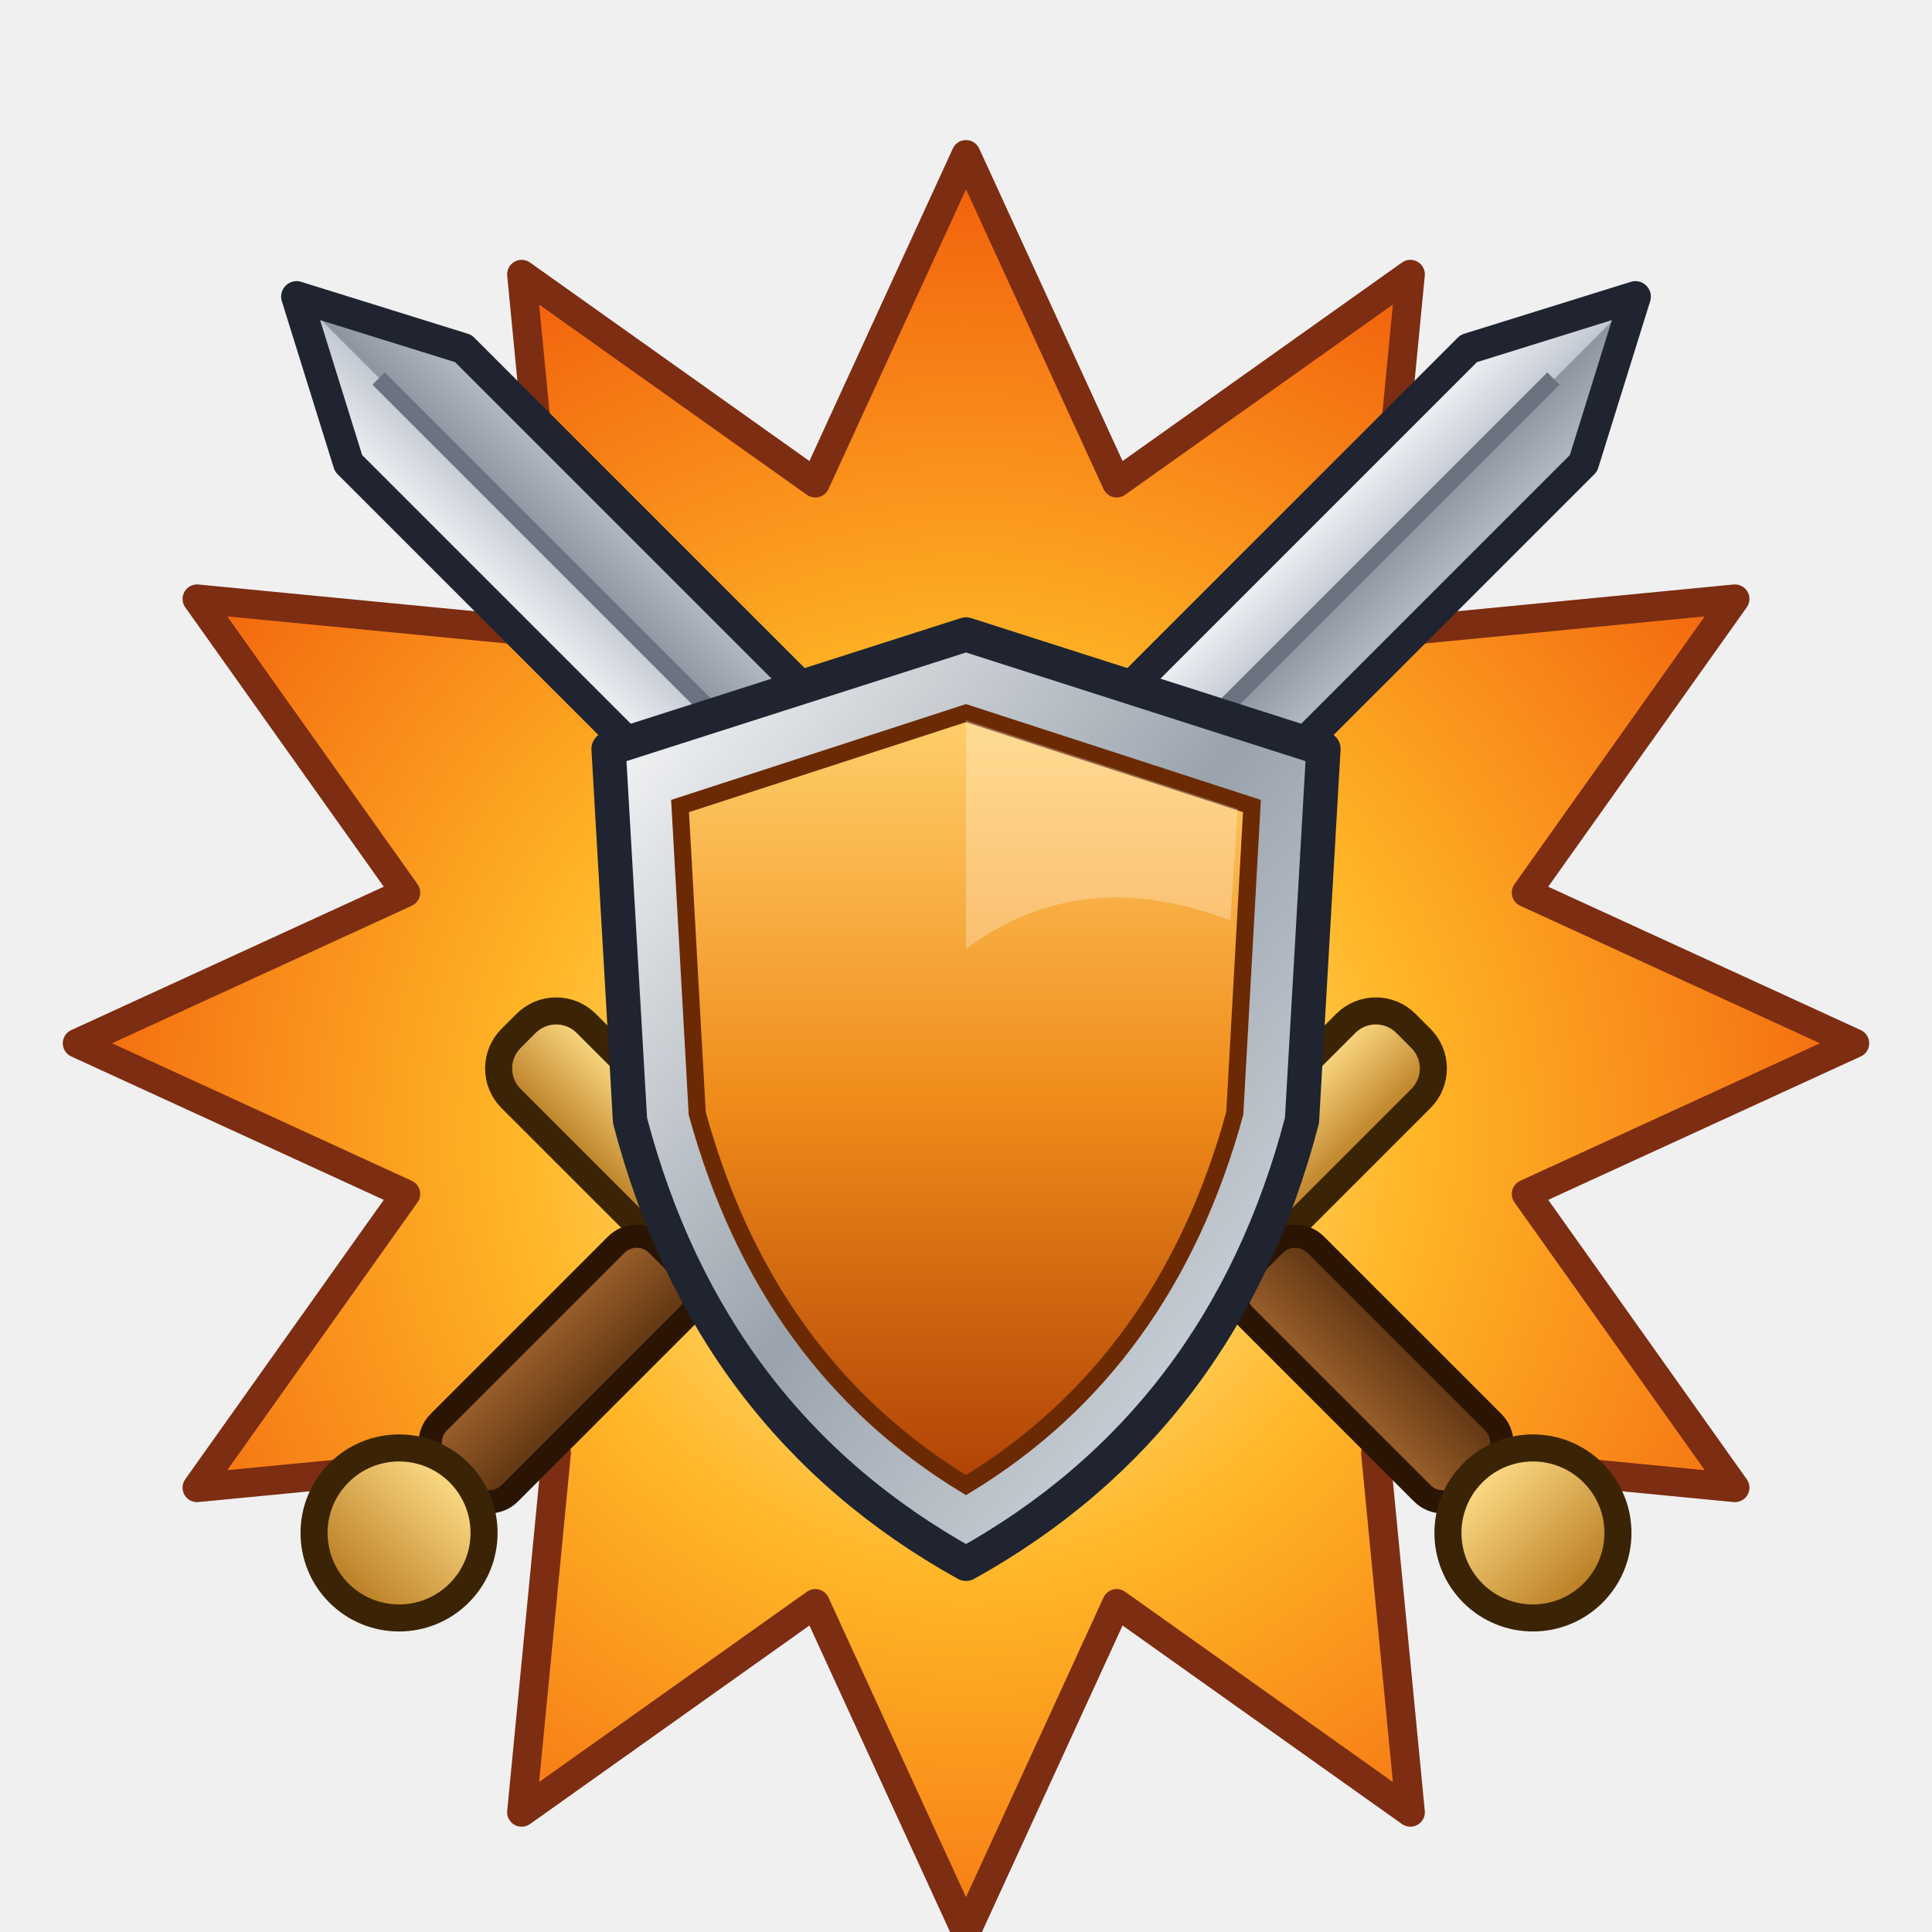
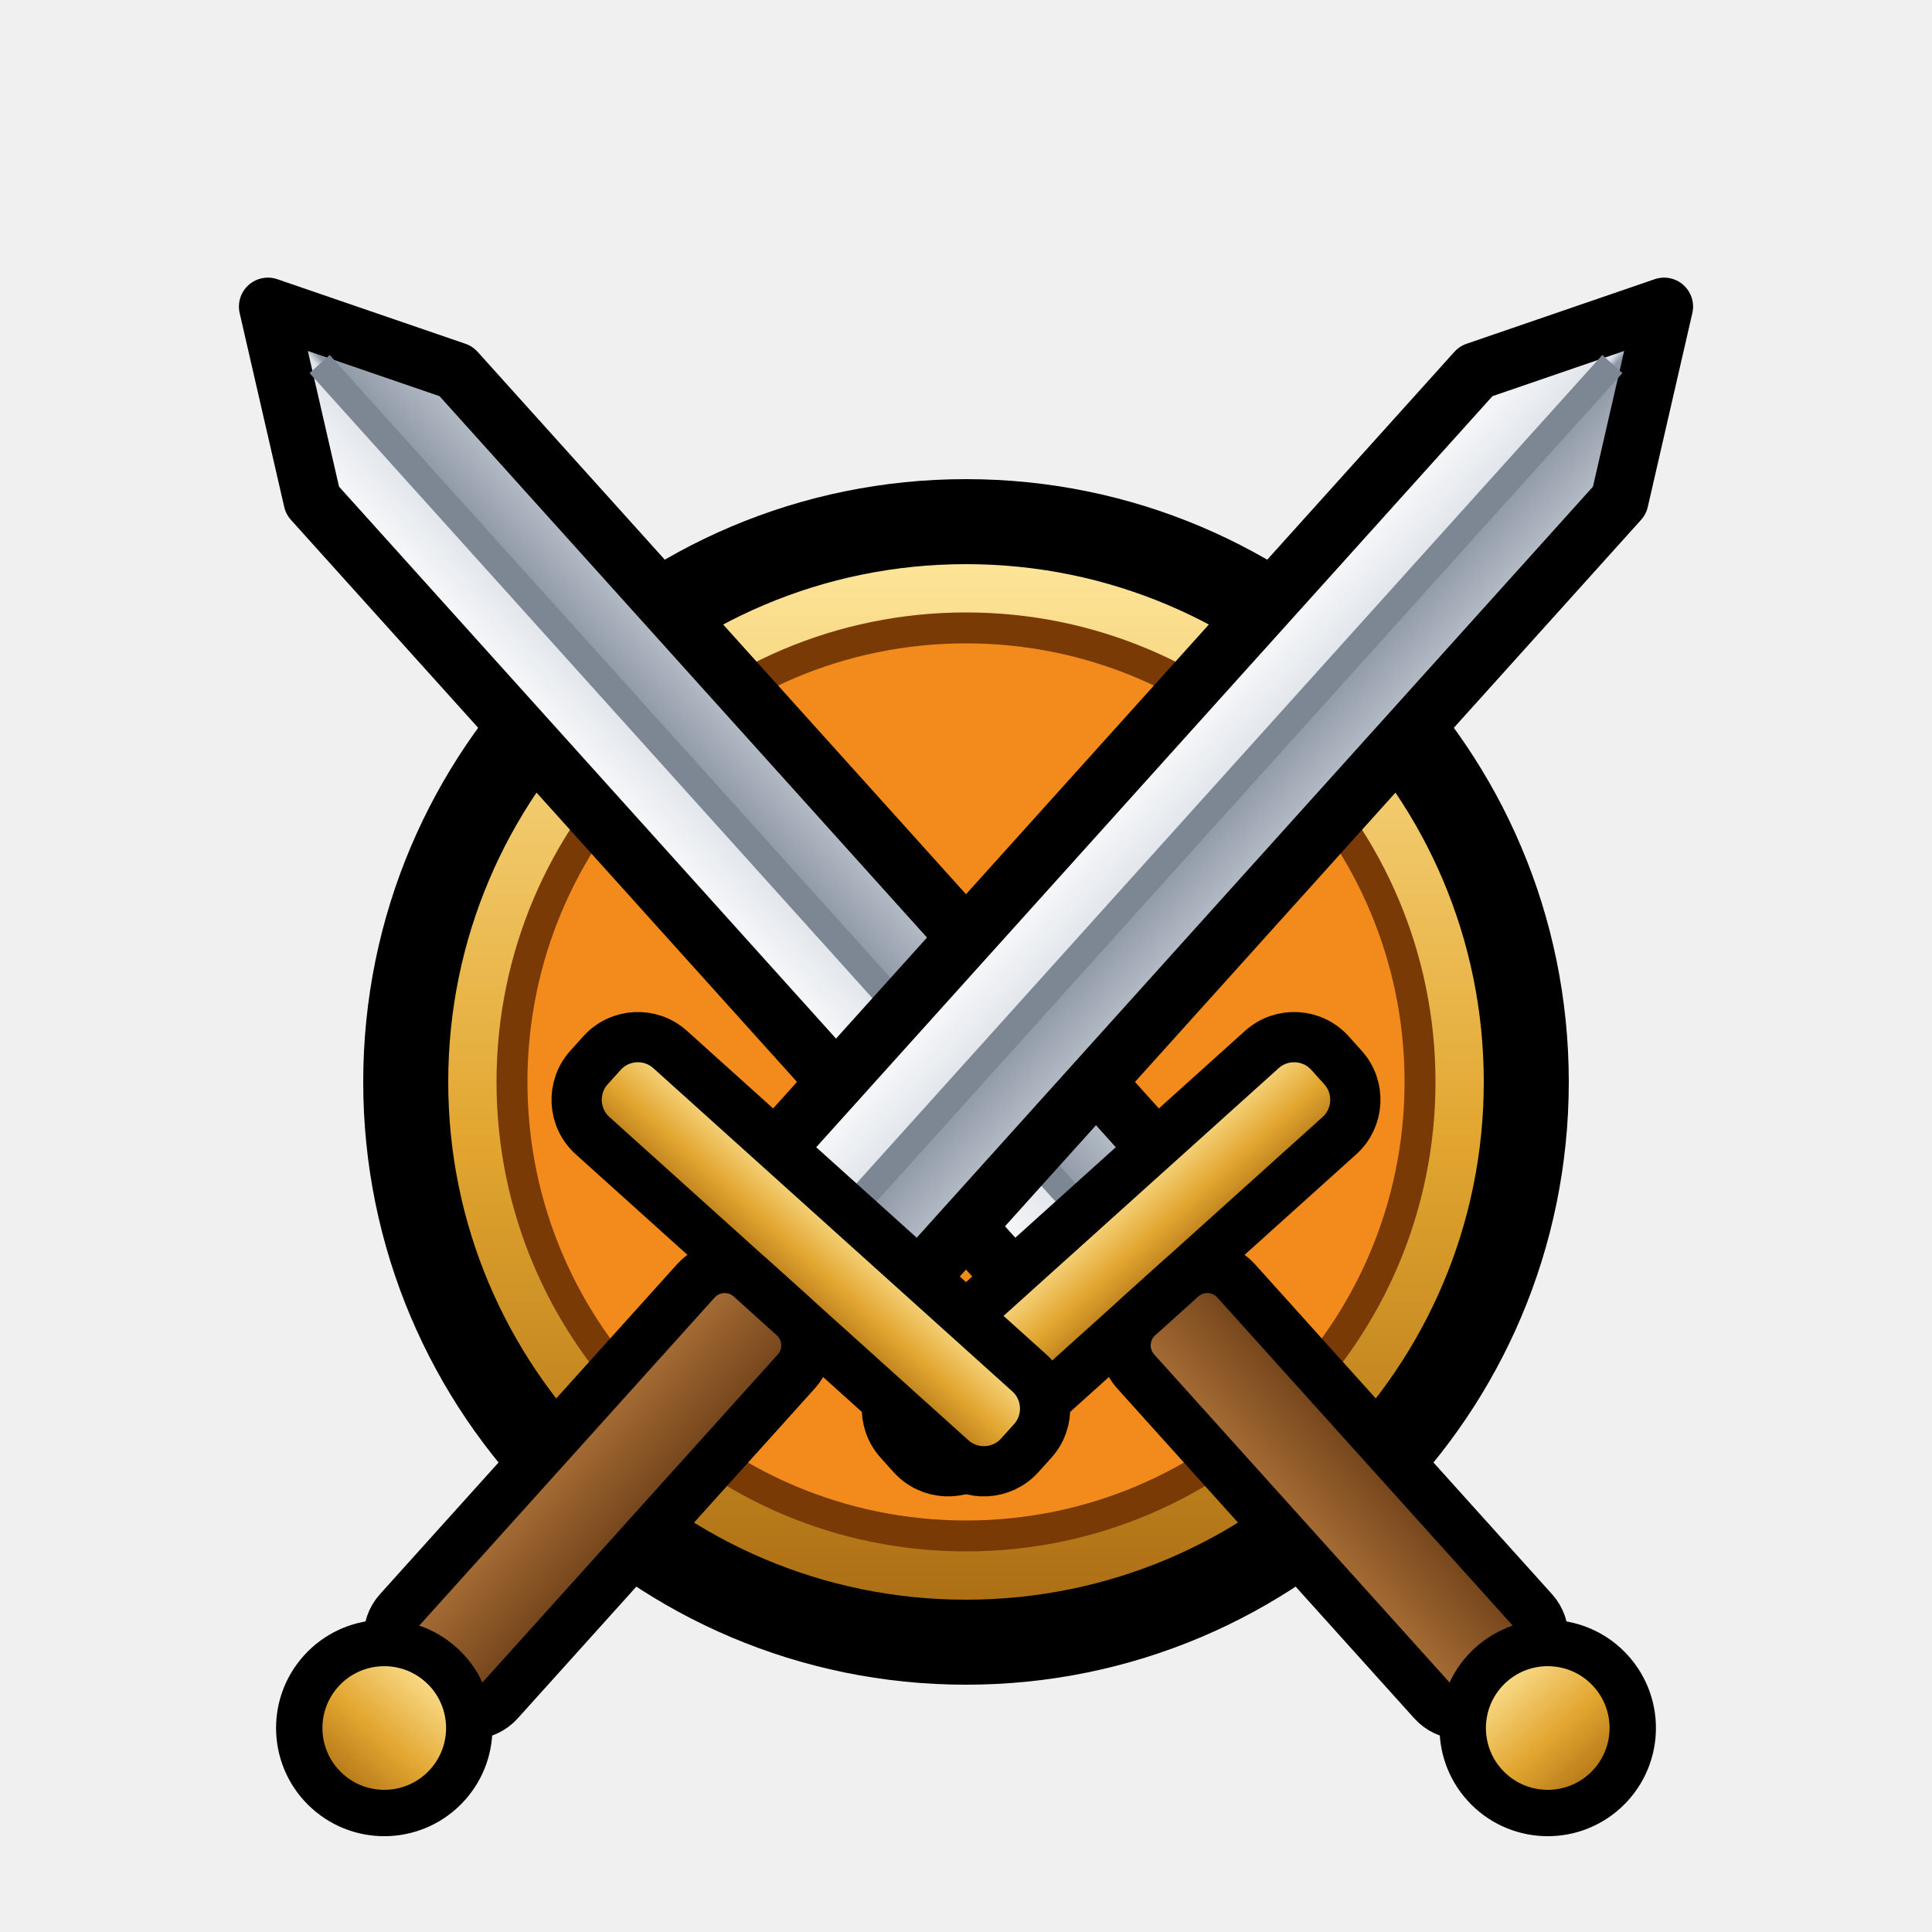
<svg xmlns="http://www.w3.org/2000/svg" viewBox="0 0 100 100">
  <defs>
-     <radialGradient id="bu" cx="50%" cy="55%" r="55%">
-       <stop offset="0" stop-color="#fff7b0" />
-       <stop offset=".45" stop-color="#ffb627" />
-       <stop offset="1" stop-color="#f15a0a" />
-     </radialGradient>
-     <linearGradient id="sh" x1="0" y1="0" x2="0" y2="1">
-       <stop offset="0" stop-color="#ffcf6b" />
-       <stop offset=".5" stop-color="#f08c1a" />
-       <stop offset="1" stop-color="#b04306" />
+     <linearGradient id="rim" x1="0" y1="0" x2="0" y2="1">
+       <stop offset="0" stop-color="#ffe9a0" />
+       <stop offset=".55" stop-color="#e2a630" />
+       <stop offset="1" stop-color="#a86a12" />
    </linearGradient>
-     <linearGradient id="rim" x1="0" y1="0" x2="1" y2="1">
+     <linearGradient id="st" x1="0" y1="0" x2="1" y2="0">
      <stop offset="0" stop-color="#ffffff" />
-       <stop offset=".5" stop-color="#9aa3ad" />
-       <stop offset="1" stop-color="#e6e9ee" />
+       <stop offset=".48" stop-color="#dfe4ea" />
+       <stop offset=".52" stop-color="#8c96a3" />
+       <stop offset="1" stop-color="#c3cad3" />
    </linearGradient>
-     <linearGradient id="bl" x1="0" y1="0" x2="1" y2="0">
-       <stop offset="0" stop-color="#f4f6f9" />
-       <stop offset=".5" stop-color="#c3c9d2" />
-       <stop offset=".51" stop-color="#8d95a1" />
-       <stop offset="1" stop-color="#b9c0ca" />
+     <linearGradient id="dk" x1="0" y1="0" x2="1" y2="0">
+       <stop offset="0" stop-color="#8f97a6" />
+       <stop offset=".5" stop-color="#3b4150" />
+       <stop offset=".52" stop-color="#1b1f29" />
+       <stop offset="1" stop-color="#4a5160" />
    </linearGradient>
    <linearGradient id="wd" x1="0" y1="0" x2="1" y2="0">
-       <stop offset="0" stop-color="#a0622d" />
-       <stop offset="1" stop-color="#5b3311" />
+       <stop offset="0" stop-color="#b0743a" />
+       <stop offset="1" stop-color="#6a3d16" />
    </linearGradient>
-     <linearGradient id="gd" x1="0" y1="0" x2="0" y2="1">
-       <stop offset="0" stop-color="#ffe08a" />
-       <stop offset="1" stop-color="#b7791f" />
+     <linearGradient id="gr" x1="0" y1="0" x2="1" y2="0">
+       <stop offset="0" stop-color="#5b3a8a" />
+       <stop offset="1" stop-color="#2c1650" />
    </linearGradient>
-     <radialGradient id="orbM" cx="40%" cy="35%" r="65%">
-       <stop offset="0" stop-color="#ffffff" />
+     <radialGradient id="orb" cx="40%" cy="35%" r="65%">
+       <stop offset="0" stop-color="#fff" />
      <stop offset=".35" stop-color="#d8b4fe" />
      <stop offset=".8" stop-color="#7e22ce" />
      <stop offset="1" stop-color="#3b0764" />
-     </radialGradient>
-     <radialGradient id="glowM" cx="50%" cy="50%" r="50%">
-       <stop offset="0" stop-color="#e9d5ff" stop-opacity=".95" />
-       <stop offset=".5" stop-color="#a855f7" stop-opacity=".45" />
-       <stop offset="1" stop-color="#a855f7" stop-opacity="0" />
    </radialGradient>
    <linearGradient id="cr" x1="0" y1="0" x2="1" y2="1">
      <stop offset="0" stop-color="#e0fbff" />
      <stop offset=".5" stop-color="#22d3ee" />
      <stop offset="1" stop-color="#0e7490" />
    </linearGradient>
-     <radialGradient id="glowC" cx="50%" cy="50%" r="50%">
-       <stop offset="0" stop-color="#cffafe" stop-opacity=".95" />
-       <stop offset=".5" stop-color="#22d3ee" stop-opacity=".4" />
-       <stop offset="1" stop-color="#22d3ee" stop-opacity="0" />
-     </radialGradient>
  </defs>
-   <polygon points="50.0,8.0 57.8,25.0 73.0,14.2 71.2,32.8 89.8,31.0 79.0,46.2 96.0,54.0 79.0,61.8 89.8,77.0 71.2,75.2 73.0,93.8 57.8,83.0 50.0,100.0 42.2,83.0 27.0,93.8 28.8,75.2 10.2,77.0 21.0,61.8 4.0,54.0 21.0,46.2 10.2,31.0 28.8,32.8 27.0,14.2 42.2,25.0" fill="url(#bu)" stroke="#7c2d12" stroke-width="1.5" stroke-linejoin="round" />
-   <g transform="rotate(45 50 50)">
-     <path d="M50 1 L54.2 9 L54.2 66 L45.8 66 L45.8 9 Z" fill="url(#bl)" stroke="#1f2430" stroke-width="1.6" stroke-linejoin="round" />
-     <line x1="50" y1="7" x2="50" y2="64" stroke="#6b7280" stroke-width=".9" />
-     <rect x="36" y="66" width="28" height="5.5" rx="2.2" fill="url(#gd)" stroke="#3b2405" stroke-width="1.4" />
-     <rect x="47.4" y="71.5" width="5.2" height="16" rx="1.5" fill="url(#wd)" stroke="#2a1505" stroke-width="1.2" />
-     <circle cx="50" cy="91.5" r="4.4" fill="url(#gd)" stroke="#3b2405" stroke-width="1.4" />
+   <circle cx="50" cy="56" r="29" fill="url(#rim)" stroke="#000" stroke-linejoin="round" stroke-width="4.4" />
+   <circle cx="50" cy="56" r="23.5" fill="#f28a1c" stroke="#7a3a06" stroke-width="1.6" />
+   <g transform="rotate(-42 50 56)">
+     <path d="M50 2 L55 11 L55 66 L45 66 L45 11 Z" fill="url(#st)" stroke="#000" stroke-linejoin="round" stroke-width="3" />
+     <path d="M50 6 L50 64" stroke="#7d8794" stroke-width="1.4" />
+     <rect x="35" y="65" width="30" height="6" rx="2.5" fill="url(#rim)" stroke="#000" stroke-linejoin="round" stroke-width="2.6" />
+     <rect x="46.5" y="71" width="7" height="27" rx="2" fill="url(#wd)" stroke="#000" stroke-linejoin="round" stroke-width="2.6" />
+     <circle cx="50" cy="101" r="4.4" fill="url(#rim)" stroke="#000" stroke-linejoin="round" stroke-width="2.4" />
  </g>
-   <g transform="rotate(-45 50 50)">
-     <path d="M50 1 L54.2 9 L54.2 66 L45.8 66 L45.8 9 Z" fill="url(#bl)" stroke="#1f2430" stroke-width="1.6" stroke-linejoin="round" />
-     <line x1="50" y1="7" x2="50" y2="64" stroke="#6b7280" stroke-width=".9" />
-     <rect x="36" y="66" width="28" height="5.5" rx="2.2" fill="url(#gd)" stroke="#3b2405" stroke-width="1.4" />
-     <rect x="47.4" y="71.5" width="5.2" height="16" rx="1.5" fill="url(#wd)" stroke="#2a1505" stroke-width="1.2" />
-     <circle cx="50" cy="91.5" r="4.4" fill="url(#gd)" stroke="#3b2405" stroke-width="1.4" />
-   </g>
-   <g transform="translate(50 58) scale(.74) translate(-50 -58)">
-     <path d="M50 24 L75 32 L73.5 58 Q68 79 50 89 Q32 79 26.5 58 L25 32 Z" fill="url(#rim)" stroke="#1f2430" stroke-width="2.4" stroke-linejoin="round" />
-     <path d="M50 29.5 L70 36 L68.8 57.5 Q64 75 50 83.5 Q36 75 31.2 57.5 L30 36 Z" fill="url(#sh)" stroke="#6b2a04" stroke-width="1.2" />
-     <path d="M50 30 L69 36.2 L68.5 44 Q58 40 50 46 Z" fill="#fff" opacity=".28" />
+   <g transform="rotate(42 50 56)">
+     <path d="M50 2 L55 11 L55 66 L45 66 L45 11 Z" fill="url(#st)" stroke="#000" stroke-linejoin="round" stroke-width="3" />
+     <path d="M50 6 L50 64" stroke="#7d8794" stroke-width="1.4" />
+     <rect x="35" y="65" width="30" height="6" rx="2.5" fill="url(#rim)" stroke="#000" stroke-linejoin="round" stroke-width="2.6" />
+     <rect x="46.5" y="71" width="7" height="27" rx="2" fill="url(#wd)" stroke="#000" stroke-linejoin="round" stroke-width="2.6" />
+     <circle cx="50" cy="101" r="4.4" fill="url(#rim)" stroke="#000" stroke-linejoin="round" stroke-width="2.4" />
  </g>
</svg>
